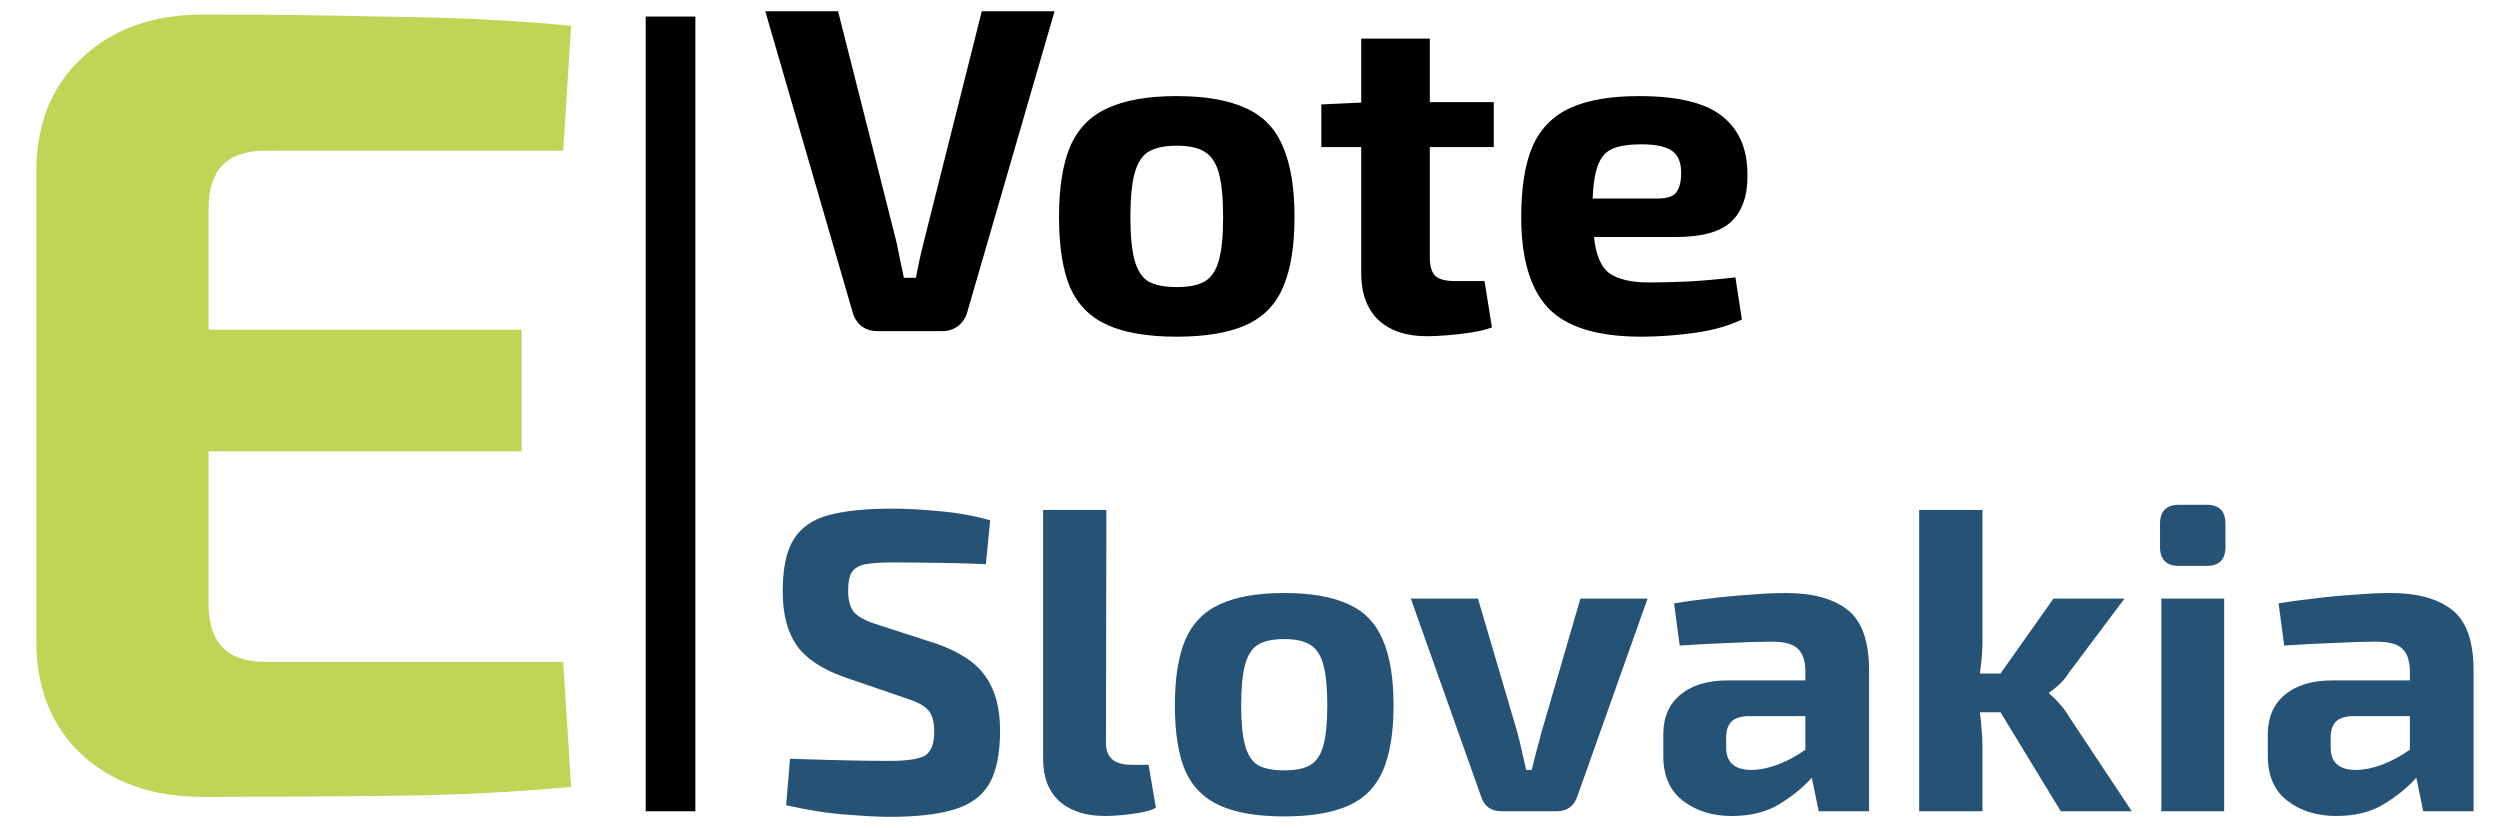
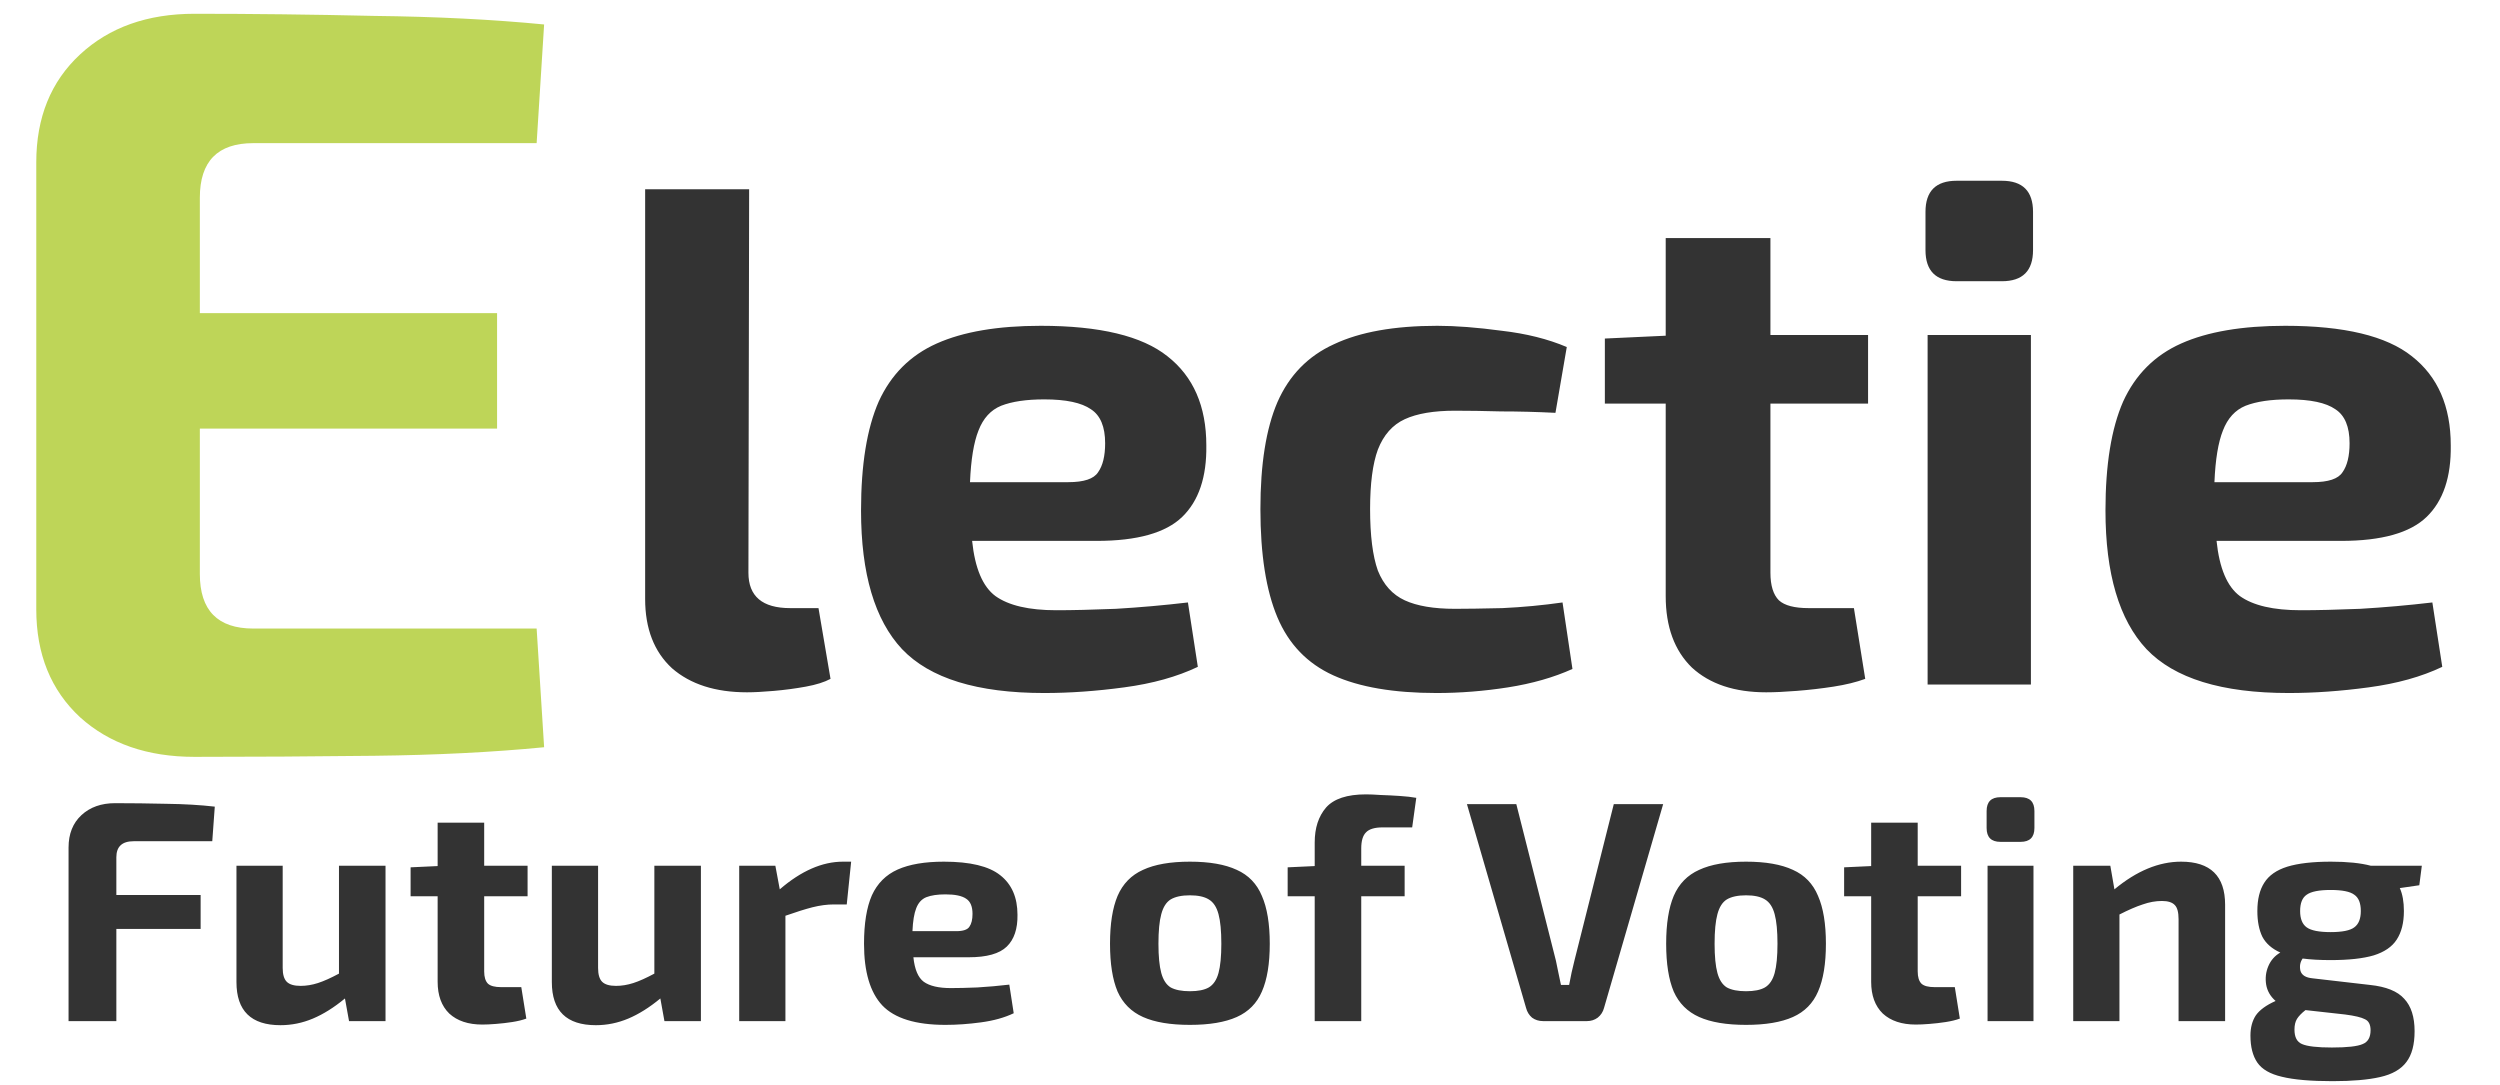
- <svg xmlns="http://www.w3.org/2000/svg" width="151" height="50" viewBox="0 0 151 50" fill="none">
-   <path d="M12.26 0.876C15.932 0.876 19.74 0.921 23.684 1.012C27.628 1.057 31.232 1.239 34.496 1.556L34.02 9.104H16C13.733 9.104 12.6 10.26 12.6 12.572V19.916H31.504V27.26H12.6V36.508C12.6 38.82 13.733 39.976 16 39.976H34.02L34.496 47.524C31.232 47.841 27.628 48.023 23.684 48.068C19.74 48.113 15.932 48.136 12.26 48.136C9.268 48.136 6.842 47.297 4.984 45.62C3.125 43.897 2.196 41.608 2.196 38.752V10.328C2.196 7.472 3.125 5.183 4.984 3.46C6.842 1.737 9.268 0.876 12.26 0.876Z" fill="#BED558" />
-   <path d="M63.696 0.68L58.432 18.824C58.339 19.179 58.152 19.468 57.872 19.692C57.592 19.897 57.275 20 56.92 20H53C52.627 20 52.3 19.897 52.02 19.692C51.759 19.468 51.581 19.179 51.488 18.824L46.224 0.68H50.62L54.148 14.624C54.223 14.979 54.297 15.343 54.372 15.716C54.447 16.071 54.521 16.425 54.596 16.78H55.324C55.455 16.052 55.613 15.324 55.8 14.596L59.3 0.68H63.696ZM71.076 5.804C72.812 5.804 74.203 6.047 75.248 6.532C76.294 6.999 77.04 7.773 77.488 8.856C77.955 9.92 78.188 11.339 78.188 13.112C78.188 14.885 77.955 16.304 77.488 17.368C77.04 18.413 76.294 19.169 75.248 19.636C74.203 20.103 72.812 20.336 71.076 20.336C69.34 20.336 67.95 20.103 66.904 19.636C65.859 19.169 65.103 18.413 64.636 17.368C64.188 16.304 63.964 14.885 63.964 13.112C63.964 11.339 64.188 9.92 64.636 8.856C65.103 7.773 65.859 6.999 66.904 6.532C67.95 6.047 69.34 5.804 71.076 5.804ZM71.076 8.8C70.348 8.8 69.779 8.921 69.368 9.164C68.976 9.407 68.696 9.845 68.528 10.48C68.36 11.096 68.276 11.973 68.276 13.112C68.276 14.232 68.36 15.1 68.528 15.716C68.696 16.332 68.976 16.761 69.368 17.004C69.779 17.228 70.348 17.34 71.076 17.34C71.804 17.34 72.364 17.228 72.756 17.004C73.167 16.761 73.456 16.332 73.624 15.716C73.792 15.1 73.876 14.232 73.876 13.112C73.876 11.973 73.792 11.096 73.624 10.48C73.456 9.845 73.167 9.407 72.756 9.164C72.364 8.921 71.804 8.8 71.076 8.8ZM90.225 6.168V8.884H86.361V15.576C86.361 16.08 86.473 16.444 86.697 16.668C86.921 16.873 87.313 16.976 87.873 16.976H89.665L90.113 19.776C89.759 19.907 89.339 20.009 88.853 20.084C88.368 20.159 87.883 20.215 87.397 20.252C86.931 20.289 86.529 20.308 86.193 20.308C84.943 20.308 83.963 19.981 83.253 19.328C82.563 18.656 82.217 17.713 82.217 16.5V8.884H79.809V6.308L82.217 6.196V2.332H86.361V6.168H90.225ZM98.994 5.804C101.327 5.804 102.998 6.205 104.006 7.008C105.032 7.811 105.546 8.987 105.546 10.536C105.564 11.787 105.247 12.729 104.594 13.364C103.94 13.999 102.811 14.316 101.206 14.316H96.278C96.39 15.399 96.698 16.127 97.202 16.5C97.724 16.873 98.527 17.06 99.61 17.06C100.244 17.06 101.028 17.041 101.962 17.004C102.914 16.948 103.866 16.864 104.818 16.752L105.21 19.3C104.388 19.692 103.418 19.963 102.298 20.112C101.196 20.261 100.142 20.336 99.134 20.336C96.483 20.336 94.607 19.757 93.506 18.6C92.423 17.443 91.882 15.613 91.882 13.112C91.882 11.301 92.115 9.864 92.582 8.8C93.067 7.736 93.832 6.971 94.878 6.504C95.923 6.037 97.295 5.804 98.994 5.804ZM99.134 8.716C98.424 8.716 97.855 8.8 97.426 8.968C97.015 9.136 96.716 9.463 96.53 9.948C96.343 10.415 96.231 11.096 96.194 11.992H100.086C100.702 11.992 101.094 11.861 101.262 11.6C101.448 11.339 101.542 10.956 101.542 10.452C101.542 9.799 101.355 9.351 100.982 9.108C100.608 8.847 99.992 8.716 99.134 8.716Z" fill="black" />
-   <path d="M53.879 30.722C54.763 30.722 55.725 30.774 56.765 30.878C57.805 30.965 58.819 31.147 59.807 31.424L59.547 34.076C58.785 34.041 57.883 34.015 56.843 33.998C55.821 33.981 54.824 33.972 53.853 33.972C53.212 33.972 52.692 34.007 52.293 34.076C51.912 34.145 51.635 34.301 51.461 34.544C51.305 34.769 51.227 35.151 51.227 35.688C51.227 36.312 51.366 36.763 51.643 37.04C51.938 37.317 52.432 37.56 53.125 37.768L56.583 38.886C58.005 39.389 58.993 40.056 59.547 40.888C60.119 41.703 60.405 42.786 60.405 44.138C60.405 45.507 60.189 46.573 59.755 47.336C59.322 48.081 58.611 48.601 57.623 48.896C56.653 49.191 55.353 49.338 53.723 49.338C53.134 49.338 52.293 49.295 51.201 49.208C50.109 49.139 48.87 48.948 47.483 48.636L47.717 45.828C49.26 45.88 50.491 45.915 51.409 45.932C52.345 45.949 53.117 45.958 53.723 45.958C54.763 45.958 55.474 45.854 55.855 45.646C56.237 45.421 56.427 44.935 56.427 44.19C56.427 43.549 56.289 43.098 56.011 42.838C55.751 42.578 55.309 42.353 54.685 42.162L51.045 40.914C49.659 40.429 48.679 39.779 48.107 38.964C47.553 38.149 47.275 37.066 47.275 35.714C47.275 34.345 47.492 33.305 47.925 32.594C48.376 31.866 49.087 31.372 50.057 31.112C51.028 30.852 52.302 30.722 53.879 30.722ZM66.826 30.8L66.8 44.892C66.8 45.759 67.311 46.192 68.334 46.192H69.374L69.816 48.792C69.59 48.913 69.287 49.009 68.906 49.078C68.524 49.147 68.134 49.199 67.736 49.234C67.337 49.269 67.008 49.286 66.748 49.286C65.586 49.286 64.668 48.991 63.992 48.402C63.333 47.795 63.004 46.946 63.004 45.854V30.8H66.826ZM77.567 35.818C79.18 35.818 80.471 36.043 81.442 36.494C82.412 36.927 83.106 37.647 83.522 38.652C83.955 39.64 84.171 40.957 84.171 42.604C84.171 44.251 83.955 45.568 83.522 46.556C83.106 47.527 82.412 48.229 81.442 48.662C80.471 49.095 79.18 49.312 77.567 49.312C75.956 49.312 74.664 49.095 73.694 48.662C72.723 48.229 72.021 47.527 71.588 46.556C71.171 45.568 70.963 44.251 70.963 42.604C70.963 40.957 71.171 39.64 71.588 38.652C72.021 37.647 72.723 36.927 73.694 36.494C74.664 36.043 75.956 35.818 77.567 35.818ZM77.567 38.6C76.891 38.6 76.363 38.713 75.981 38.938C75.618 39.163 75.358 39.571 75.201 40.16C75.046 40.732 74.968 41.547 74.968 42.604C74.968 43.644 75.046 44.45 75.201 45.022C75.358 45.594 75.618 45.993 75.981 46.218C76.363 46.426 76.891 46.53 77.567 46.53C78.243 46.53 78.763 46.426 79.127 46.218C79.509 45.993 79.778 45.594 79.933 45.022C80.09 44.45 80.168 43.644 80.168 42.604C80.168 41.547 80.09 40.732 79.933 40.16C79.778 39.571 79.509 39.163 79.127 38.938C78.763 38.713 78.243 38.6 77.567 38.6ZM99.513 36.156L95.275 48.09C95.067 48.697 94.651 49 94.027 49H90.699C90.058 49 89.641 48.697 89.451 48.09L85.213 36.156H89.269L91.635 44.19C91.739 44.571 91.834 44.961 91.921 45.36C92.007 45.759 92.094 46.14 92.181 46.504H92.519C92.606 46.123 92.701 45.741 92.805 45.36C92.909 44.961 93.013 44.571 93.117 44.19L95.457 36.156H99.513ZM107.874 35.818C109.486 35.818 110.726 36.156 111.592 36.832C112.459 37.508 112.892 38.73 112.892 40.498V49H109.85L109.434 46.972C108.966 47.509 108.334 48.029 107.536 48.532C106.739 49.035 105.76 49.286 104.598 49.286C103.437 49.286 102.458 48.983 101.66 48.376C100.863 47.769 100.464 46.868 100.464 45.672V44.346C100.464 43.323 100.811 42.526 101.504 41.954C102.198 41.382 103.151 41.096 104.364 41.096H109.044V40.498C109.027 39.874 108.871 39.432 108.576 39.172C108.299 38.895 107.77 38.756 106.99 38.756C106.314 38.756 105.482 38.782 104.494 38.834C103.506 38.869 102.492 38.921 101.452 38.99L101.114 36.442C101.721 36.338 102.423 36.243 103.22 36.156C104.035 36.052 104.85 35.974 105.664 35.922C106.479 35.853 107.216 35.818 107.874 35.818ZM105.794 46.504C106.262 46.504 106.782 46.4 107.354 46.192C107.944 45.967 108.507 45.663 109.044 45.282V43.254H105.56C105.092 43.271 104.754 43.393 104.546 43.618C104.356 43.843 104.26 44.147 104.26 44.528V45.152C104.26 46.053 104.772 46.504 105.794 46.504ZM128.319 36.156L124.965 40.628C124.809 40.888 124.61 41.131 124.367 41.356C124.124 41.581 123.925 41.737 123.769 41.824V41.902C123.925 42.006 124.124 42.197 124.367 42.474C124.61 42.734 124.809 43.003 124.965 43.28L128.761 49H124.471L120.831 43.02H119.583C119.635 43.367 119.67 43.705 119.687 44.034C119.722 44.363 119.739 44.675 119.739 44.97V49H115.917V30.8H119.739V38.314C119.756 39.129 119.704 39.917 119.583 40.68H120.831L124.029 36.156H128.319ZM133.274 30.488C134.037 30.488 134.418 30.869 134.418 31.632V33.036C134.418 33.799 134.037 34.18 133.274 34.18H131.61C130.848 34.18 130.466 33.799 130.466 33.036V31.632C130.466 30.869 130.848 30.488 131.61 30.488H133.274ZM134.34 36.156V49H130.544V36.156H134.34ZM144.386 35.818C145.998 35.818 147.237 36.156 148.104 36.832C148.971 37.508 149.404 38.73 149.404 40.498V49H146.362L145.946 46.972C145.478 47.509 144.845 48.029 144.048 48.532C143.251 49.035 142.271 49.286 141.11 49.286C139.949 49.286 138.969 48.983 138.172 48.376C137.375 47.769 136.976 46.868 136.976 45.672V44.346C136.976 43.323 137.323 42.526 138.016 41.954C138.709 41.382 139.663 41.096 140.876 41.096H145.556V40.498C145.539 39.874 145.383 39.432 145.088 39.172C144.811 38.895 144.282 38.756 143.502 38.756C142.826 38.756 141.994 38.782 141.006 38.834C140.018 38.869 139.004 38.921 137.964 38.99L137.626 36.442C138.233 36.338 138.935 36.243 139.732 36.156C140.547 36.052 141.361 35.974 142.176 35.922C142.991 35.853 143.727 35.818 144.386 35.818ZM142.306 46.504C142.774 46.504 143.294 46.4 143.866 46.192C144.455 45.967 145.019 45.663 145.556 45.282V43.254H142.072C141.604 43.271 141.266 43.393 141.058 43.618C140.867 43.843 140.772 44.147 140.772 44.528V45.152C140.772 46.053 141.283 46.504 142.306 46.504Z" fill="#265375" />
-   <rect x="39" y="1" width="3" height="48" fill="black" />
+ <svg xmlns="http://www.w3.org/2000/svg" width="159" height="69" viewBox="0 0 159 69" fill="none">
+   <path d="M12.37 0.876C16.043 0.876 19.851 0.921 23.794 1.012C27.738 1.057 31.343 1.239 34.606 1.556L34.13 9.104H16.11C13.844 9.104 12.71 10.26 12.71 12.572V19.916H31.614V27.26H12.71V36.508C12.71 38.82 13.844 39.976 16.11 39.976H34.13L34.606 47.524C31.343 47.841 27.738 48.023 23.794 48.068C19.851 48.113 16.043 48.136 12.37 48.136C9.379 48.136 6.953 47.297 5.095 45.62C3.236 43.897 2.307 41.608 2.307 38.752V10.328C2.307 7.472 3.236 5.183 5.095 3.46C6.953 1.737 9.379 0.876 12.37 0.876Z" fill="#BED558" />
+   <path d="M47.645 12.036L47.6 36.426C47.6 37.926 48.486 38.676 50.255 38.676H52.056L52.821 43.176C52.431 43.386 51.906 43.551 51.245 43.671C50.586 43.791 49.91 43.881 49.221 43.941C48.531 44.001 47.961 44.031 47.511 44.031C45.501 44.031 43.91 43.521 42.74 42.501C41.6 41.451 41.031 39.981 41.031 38.091V12.036H47.645ZM66.192 20.721C69.942 20.721 72.627 21.366 74.247 22.656C75.897 23.946 76.722 25.836 76.722 28.326C76.752 30.336 76.242 31.851 75.192 32.871C74.142 33.891 72.327 34.401 69.747 34.401H61.827C62.007 36.141 62.502 37.311 63.312 37.911C64.152 38.511 65.442 38.811 67.182 38.811C68.202 38.811 69.462 38.781 70.962 38.721C72.492 38.631 74.022 38.496 75.552 38.316L76.182 42.411C74.862 43.041 73.302 43.476 71.502 43.716C69.732 43.956 68.037 44.076 66.417 44.076C62.157 44.076 59.142 43.146 57.372 41.286C55.632 39.426 54.762 36.486 54.762 32.466C54.762 29.556 55.137 27.246 55.887 25.536C56.667 23.826 57.897 22.596 59.577 21.846C61.257 21.096 63.462 20.721 66.192 20.721ZM66.417 25.401C65.277 25.401 64.362 25.536 63.672 25.806C63.012 26.076 62.532 26.601 62.232 27.381C61.932 28.131 61.752 29.226 61.692 30.666H67.947C68.937 30.666 69.567 30.456 69.837 30.036C70.137 29.616 70.287 29.001 70.287 28.191C70.287 27.141 69.987 26.421 69.387 26.031C68.787 25.611 67.797 25.401 66.417 25.401ZM91.412 20.721C92.582 20.721 93.948 20.826 95.507 21.036C97.067 21.216 98.448 21.561 99.647 22.071L98.927 26.256C97.728 26.196 96.573 26.166 95.463 26.166C94.382 26.136 93.407 26.121 92.538 26.121C91.188 26.121 90.123 26.301 89.343 26.661C88.562 27.021 87.993 27.666 87.632 28.596C87.302 29.496 87.138 30.756 87.138 32.376C87.138 34.056 87.302 35.361 87.632 36.291C87.993 37.191 88.562 37.821 89.343 38.181C90.123 38.541 91.188 38.721 92.538 38.721C93.257 38.721 94.263 38.706 95.553 38.676C96.843 38.616 98.118 38.496 99.377 38.316L100.008 42.546C98.808 43.086 97.442 43.476 95.912 43.716C94.382 43.956 92.868 44.076 91.368 44.076C88.638 44.076 86.448 43.701 84.797 42.951C83.147 42.201 81.963 40.971 81.243 39.261C80.522 37.551 80.162 35.256 80.162 32.376C80.162 29.526 80.522 27.261 81.243 25.581C81.993 23.871 83.192 22.641 84.843 21.891C86.493 21.111 88.683 20.721 91.412 20.721ZM118.809 21.306V25.671H112.599V36.426C112.599 37.236 112.779 37.821 113.139 38.181C113.499 38.511 114.129 38.676 115.029 38.676H117.909L118.629 43.176C118.059 43.386 117.384 43.551 116.604 43.671C115.824 43.791 115.044 43.881 114.264 43.941C113.514 44.001 112.869 44.031 112.329 44.031C110.319 44.031 108.744 43.506 107.604 42.456C106.494 41.376 105.939 39.861 105.939 37.911V25.671H102.069V21.531L105.939 21.351V15.141H112.599V21.306H118.809ZM127.321 11.496C128.641 11.496 129.301 12.156 129.301 13.476V15.906C129.301 17.226 128.641 17.886 127.321 17.886H124.441C123.121 17.886 122.461 17.226 122.461 15.906V13.476C122.461 12.156 123.121 11.496 124.441 11.496H127.321ZM129.166 21.306V43.536H122.596V21.306H129.166ZM145.338 20.721C149.088 20.721 151.773 21.366 153.393 22.656C155.043 23.946 155.868 25.836 155.868 28.326C155.898 30.336 155.388 31.851 154.338 32.871C153.288 33.891 151.473 34.401 148.893 34.401H140.973C141.153 36.141 141.648 37.311 142.458 37.911C143.298 38.511 144.588 38.811 146.328 38.811C147.348 38.811 148.608 38.781 150.108 38.721C151.638 38.631 153.168 38.496 154.698 38.316L155.328 42.411C154.008 43.041 152.448 43.476 150.648 43.716C148.878 43.956 147.183 44.076 145.563 44.076C141.303 44.076 138.288 43.146 136.518 41.286C134.778 39.426 133.908 36.486 133.908 32.466C133.908 29.556 134.283 27.246 135.033 25.536C135.813 23.826 137.043 22.596 138.723 21.846C140.403 21.096 142.608 20.721 145.338 20.721ZM145.563 25.401C144.423 25.401 143.508 25.536 142.818 25.806C142.158 26.076 141.678 26.601 141.378 27.381C141.078 28.131 140.898 29.226 140.838 30.666H147.093C148.083 30.666 148.713 30.456 148.983 30.036C149.283 29.616 149.433 29.001 149.433 28.191C149.433 27.141 149.133 26.421 148.533 26.031C147.933 25.611 146.943 25.401 145.563 25.401Z" fill="#333333" />
+   <path d="M7.32 51.082C8.373 51.082 9.46 51.096 10.58 51.122C11.713 51.136 12.74 51.196 13.66 51.302L13.5 53.502H8.5C7.767 53.502 7.4 53.842 7.4 54.522V56.922H12.76V59.082H7.4V64.942H4.36V53.902C4.36 53.035 4.633 52.349 5.18 51.842C5.727 51.336 6.44 51.082 7.32 51.082ZM17.979 55.062V61.562C17.979 61.975 18.066 62.269 18.239 62.442C18.412 62.615 18.706 62.702 19.119 62.702C19.479 62.702 19.846 62.642 20.219 62.522C20.592 62.402 21.039 62.202 21.559 61.922V55.062H24.519V64.942H22.199L21.939 63.502C21.246 64.076 20.566 64.502 19.899 64.782C19.232 65.062 18.546 65.202 17.839 65.202C15.972 65.202 15.039 64.289 15.039 62.462V55.062H17.979ZM33.554 55.062V57.002H30.794V61.782C30.794 62.142 30.874 62.402 31.034 62.562C31.194 62.709 31.474 62.782 31.874 62.782H33.154L33.474 64.782C33.221 64.876 32.921 64.949 32.574 65.002C32.228 65.055 31.881 65.096 31.534 65.122C31.201 65.149 30.914 65.162 30.674 65.162C29.781 65.162 29.081 64.929 28.574 64.462C28.081 63.982 27.834 63.309 27.834 62.442V57.002H26.114V55.162L27.834 55.082V52.322H30.794V55.062H33.554ZM38.038 55.062V61.562C38.038 61.975 38.124 62.269 38.297 62.442C38.471 62.615 38.764 62.702 39.178 62.702C39.538 62.702 39.904 62.642 40.278 62.522C40.651 62.402 41.097 62.202 41.617 61.922V55.062H44.578V64.942H42.258L41.998 63.502C41.304 64.076 40.624 64.502 39.958 64.782C39.291 65.062 38.604 65.202 37.898 65.202C36.031 65.202 35.097 64.289 35.097 62.462V55.062H38.038ZM49.313 55.062L49.593 56.562C50.953 55.389 52.293 54.802 53.613 54.802H54.133L53.853 57.522H53.033C52.606 57.522 52.153 57.582 51.673 57.702C51.206 57.822 50.633 58.002 49.953 58.242V64.942H47.013V55.062H49.313ZM60.032 54.802C61.699 54.802 62.892 55.089 63.612 55.662C64.346 56.236 64.712 57.075 64.712 58.182C64.726 59.075 64.499 59.749 64.032 60.202C63.566 60.656 62.759 60.882 61.612 60.882H58.092C58.172 61.656 58.392 62.175 58.752 62.442C59.126 62.709 59.699 62.842 60.472 62.842C60.926 62.842 61.486 62.829 62.152 62.802C62.832 62.762 63.512 62.702 64.192 62.622L64.472 64.442C63.886 64.722 63.192 64.915 62.392 65.022C61.606 65.129 60.852 65.182 60.132 65.182C58.239 65.182 56.899 64.769 56.112 63.942C55.339 63.115 54.952 61.809 54.952 60.022C54.952 58.729 55.119 57.702 55.452 56.942C55.799 56.182 56.346 55.636 57.092 55.302C57.839 54.969 58.819 54.802 60.032 54.802ZM60.132 56.882C59.626 56.882 59.219 56.942 58.912 57.062C58.619 57.182 58.406 57.416 58.272 57.762C58.139 58.096 58.059 58.582 58.032 59.222H60.812C61.252 59.222 61.532 59.129 61.652 58.942C61.786 58.755 61.852 58.482 61.852 58.122C61.852 57.656 61.719 57.336 61.452 57.162C61.186 56.975 60.746 56.882 60.132 56.882ZM75.677 54.802C76.917 54.802 77.911 54.975 78.657 55.322C79.404 55.656 79.937 56.209 80.257 56.982C80.591 57.742 80.757 58.755 80.757 60.022C80.757 61.289 80.591 62.302 80.257 63.062C79.937 63.809 79.404 64.349 78.657 64.682C77.911 65.016 76.917 65.182 75.677 65.182C74.437 65.182 73.444 65.016 72.697 64.682C71.951 64.349 71.411 63.809 71.077 63.062C70.757 62.302 70.597 61.289 70.597 60.022C70.597 58.755 70.757 57.742 71.077 56.982C71.411 56.209 71.951 55.656 72.697 55.322C73.444 54.975 74.437 54.802 75.677 54.802ZM75.677 56.942C75.157 56.942 74.751 57.029 74.457 57.202C74.177 57.376 73.977 57.689 73.857 58.142C73.737 58.582 73.677 59.209 73.677 60.022C73.677 60.822 73.737 61.442 73.857 61.882C73.977 62.322 74.177 62.629 74.457 62.802C74.751 62.962 75.157 63.042 75.677 63.042C76.197 63.042 76.597 62.962 76.877 62.802C77.171 62.629 77.377 62.322 77.497 61.882C77.617 61.442 77.677 60.822 77.677 60.022C77.677 59.209 77.617 58.582 77.497 58.142C77.377 57.689 77.171 57.376 76.877 57.202C76.597 57.029 76.197 56.942 75.677 56.942ZM89.335 55.062V57.002H86.575V64.942H83.615V57.002H81.895V55.162L83.615 55.082V53.582C83.615 52.662 83.855 51.922 84.335 51.362C84.829 50.802 85.675 50.522 86.875 50.522C87.115 50.522 87.428 50.535 87.815 50.562C88.215 50.575 88.615 50.596 89.015 50.622C89.428 50.649 89.782 50.689 90.075 50.742L89.815 52.622H87.935C87.428 52.622 87.075 52.729 86.875 52.942C86.675 53.142 86.575 53.482 86.575 53.962V55.062H89.335ZM105.777 51.142L102.017 64.102C101.95 64.356 101.817 64.562 101.617 64.722C101.417 64.869 101.19 64.942 100.937 64.942H98.137C97.87 64.942 97.637 64.869 97.437 64.722C97.25 64.562 97.123 64.356 97.057 64.102L93.297 51.142H96.437L98.957 61.102C99.01 61.355 99.063 61.615 99.117 61.882C99.17 62.136 99.223 62.389 99.277 62.642H99.797C99.89 62.122 100.003 61.602 100.137 61.082L102.637 51.142H105.777ZM111.048 54.802C112.288 54.802 113.282 54.975 114.028 55.322C114.775 55.656 115.308 56.209 115.628 56.982C115.962 57.742 116.128 58.755 116.128 60.022C116.128 61.289 115.962 62.302 115.628 63.062C115.308 63.809 114.775 64.349 114.028 64.682C113.282 65.016 112.288 65.182 111.048 65.182C109.808 65.182 108.815 65.016 108.068 64.682C107.322 64.349 106.782 63.809 106.448 63.062C106.128 62.302 105.968 61.289 105.968 60.022C105.968 58.755 106.128 57.742 106.448 56.982C106.782 56.209 107.322 55.656 108.068 55.322C108.815 54.975 109.808 54.802 111.048 54.802ZM111.048 56.942C110.528 56.942 110.122 57.029 109.828 57.202C109.548 57.376 109.348 57.689 109.228 58.142C109.108 58.582 109.048 59.209 109.048 60.022C109.048 60.822 109.108 61.442 109.228 61.882C109.348 62.322 109.548 62.629 109.828 62.802C110.122 62.962 110.528 63.042 111.048 63.042C111.568 63.042 111.968 62.962 112.248 62.802C112.542 62.629 112.748 62.322 112.868 61.882C112.988 61.442 113.048 60.822 113.048 60.022C113.048 59.209 112.988 58.582 112.868 58.142C112.748 57.689 112.542 57.376 112.248 57.202C111.968 57.029 111.568 56.942 111.048 56.942ZM124.726 55.062V57.002H121.966V61.782C121.966 62.142 122.046 62.402 122.206 62.562C122.366 62.709 122.646 62.782 123.046 62.782H124.326L124.646 64.782C124.393 64.876 124.093 64.949 123.746 65.002C123.4 65.055 123.053 65.096 122.706 65.122C122.373 65.149 122.086 65.162 121.846 65.162C120.953 65.162 120.253 64.929 119.746 64.462C119.253 63.982 119.006 63.309 119.006 62.442V57.002H117.286V55.162L119.006 55.082V52.322H121.966V55.062H124.726ZM128.509 50.702C129.096 50.702 129.389 50.995 129.389 51.582V52.662C129.389 53.249 129.096 53.542 128.509 53.542H127.229C126.643 53.542 126.349 53.249 126.349 52.662V51.582C126.349 50.995 126.643 50.702 127.229 50.702H128.509ZM129.329 55.062V64.942H126.409V55.062H129.329ZM134.217 55.062L134.477 56.562C135.89 55.389 137.303 54.802 138.717 54.802C140.583 54.802 141.517 55.715 141.517 57.542V64.942H138.557V58.462C138.557 58.022 138.477 57.722 138.317 57.562C138.157 57.389 137.883 57.302 137.497 57.302C137.097 57.302 136.69 57.376 136.277 57.522C135.863 57.656 135.37 57.869 134.797 58.162V64.942H131.857V55.062H134.217ZM148.248 54.802C149.288 54.802 150.135 54.889 150.788 55.062H154.028L153.868 56.302L152.628 56.482C152.802 56.869 152.888 57.355 152.888 57.942C152.888 58.689 152.735 59.295 152.428 59.762C152.135 60.215 151.648 60.549 150.968 60.762C150.288 60.962 149.375 61.062 148.228 61.062C147.548 61.062 146.955 61.029 146.448 60.962C146.288 61.189 146.242 61.449 146.308 61.742C146.388 62.022 146.648 62.182 147.088 62.222L150.728 62.642C151.755 62.749 152.482 63.042 152.908 63.522C153.348 63.989 153.568 64.675 153.568 65.582C153.568 66.436 153.395 67.089 153.048 67.542C152.702 68.009 152.142 68.329 151.368 68.502C150.608 68.675 149.602 68.762 148.348 68.762C146.962 68.762 145.888 68.669 145.128 68.482C144.382 68.309 143.862 68.009 143.568 67.582C143.275 67.156 143.128 66.582 143.128 65.862C143.128 65.356 143.242 64.929 143.468 64.582C143.708 64.236 144.128 63.929 144.728 63.662C144.395 63.369 144.195 63.022 144.128 62.622C144.062 62.209 144.108 61.816 144.268 61.442C144.428 61.069 144.682 60.782 145.028 60.582C144.495 60.342 144.115 60.009 143.888 59.582C143.675 59.142 143.568 58.596 143.568 57.942C143.568 57.196 143.715 56.596 144.008 56.142C144.302 55.675 144.788 55.336 145.468 55.122C146.162 54.909 147.088 54.802 148.248 54.802ZM148.228 56.602C147.495 56.602 146.988 56.702 146.708 56.902C146.428 57.089 146.288 57.435 146.288 57.942C146.288 58.435 146.428 58.782 146.708 58.982C146.988 59.182 147.495 59.282 148.228 59.282C148.962 59.282 149.462 59.182 149.728 58.982C150.008 58.782 150.148 58.435 150.148 57.942C150.148 57.435 150.008 57.089 149.728 56.902C149.462 56.702 148.962 56.602 148.228 56.602ZM145.928 65.482C145.928 65.962 146.088 66.269 146.408 66.402C146.742 66.549 147.375 66.622 148.308 66.622C149.282 66.622 149.935 66.549 150.268 66.402C150.602 66.269 150.768 65.975 150.768 65.522C150.768 65.162 150.648 64.929 150.408 64.822C150.182 64.702 149.762 64.602 149.148 64.522L146.628 64.242C146.375 64.442 146.195 64.629 146.088 64.802C145.982 64.975 145.928 65.202 145.928 65.482Z" fill="#333333" />
</svg>
